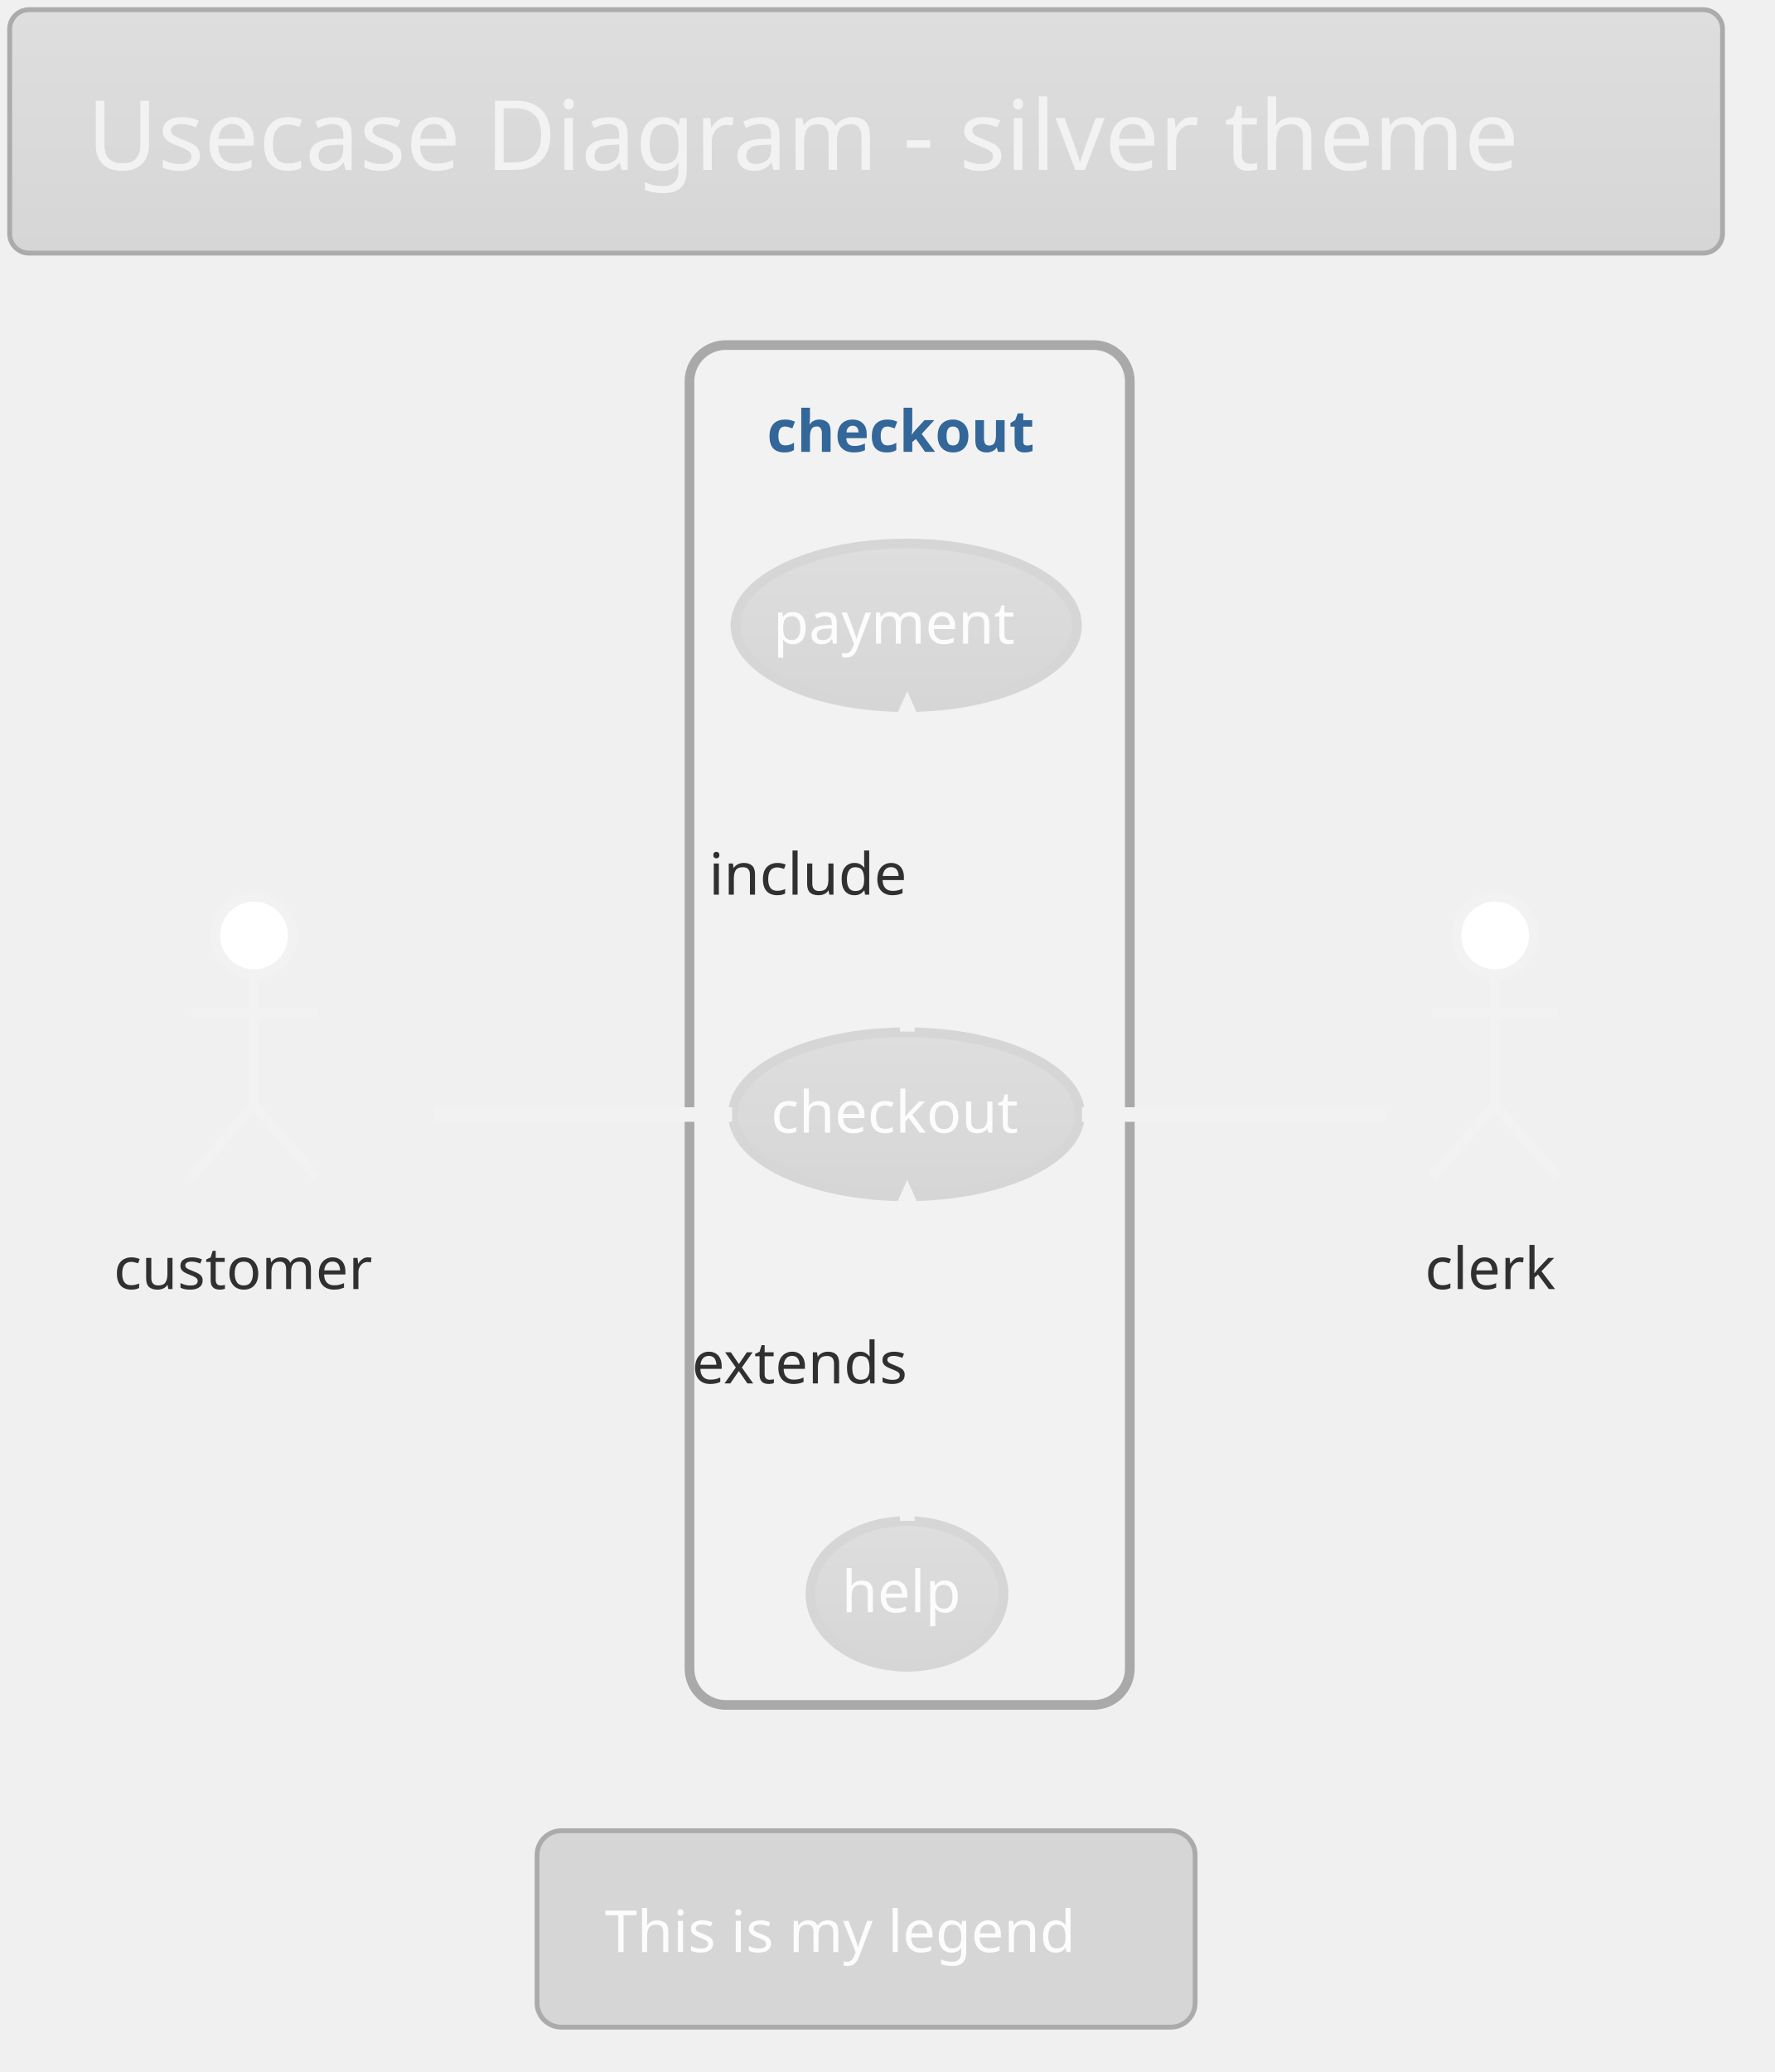
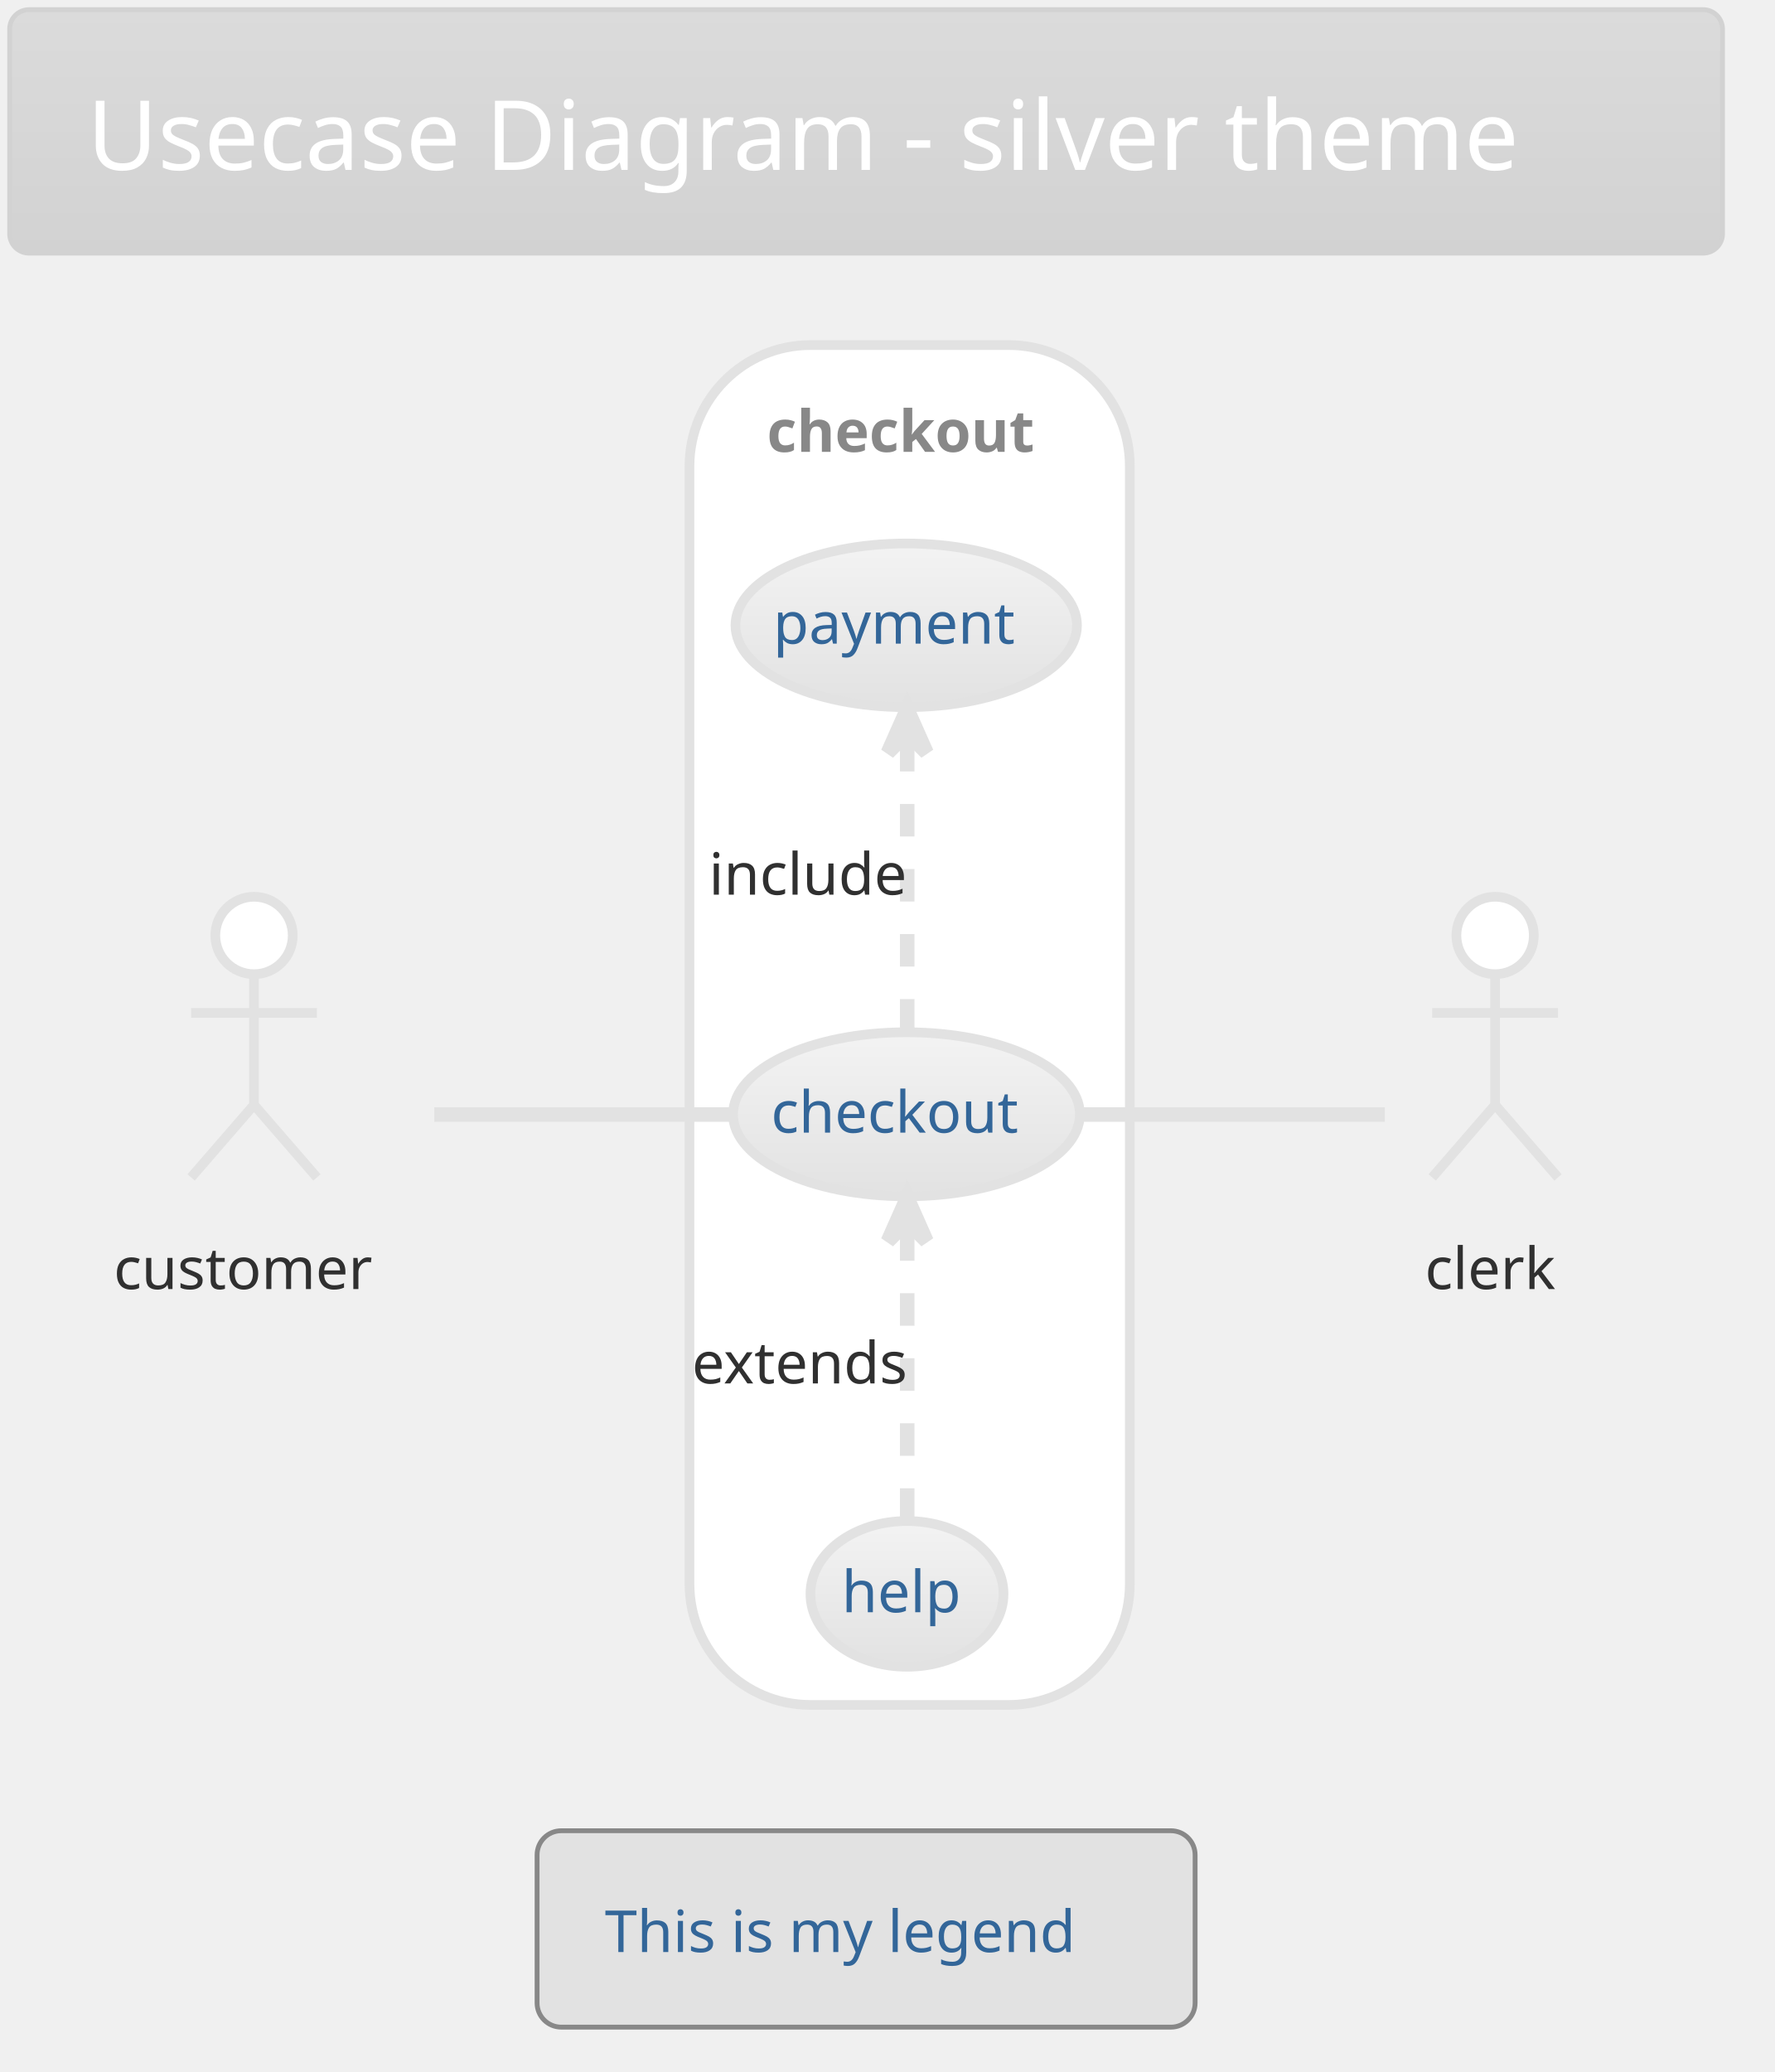
<svg xmlns="http://www.w3.org/2000/svg" contentScriptType="application/ecmascript" contentStyleType="text/css" height="446.875px" preserveAspectRatio="none" style="width:382px;height:446px;" version="1.1" viewBox="0 0 382 446" width="382.292px" zoomAndPan="magnify">
  <defs>
-     <linearGradient id="g1n1z02a8lu9a80" x1="50%" x2="50%" y1="0%" y2="100%">
-       <stop offset="0%" stop-color="#DEDEDE" />
-       <stop offset="100%" stop-color="#D6D6D6" />
+     <linearGradient id="gnhyzpdv0w4bc0" x1="50%" x2="50%" y1="0%" y2="100%">
+       <stop offset="0%" stop-color="#DBDBDB" />
+       <stop offset="100%" stop-color="#D2D2D2" />
+     </linearGradient>
+     <linearGradient id="gnhyzpdv0w4bc1" x1="50%" x2="50%" y1="0%" y2="100%">
+       <stop offset="0%" stop-color="#F3F3F3" />
+       <stop offset="100%" stop-color="#E2E2E2" />
    </linearGradient>
  </defs>
  <g>
-     <rect fill="url(#g1n1z02a8lu9a80)" height="52.403" rx="4.167" ry="4.167" style="stroke: #ABABAB; stroke-width: 1.042;" width="368.75" x="2.083" y="2.083" />
-     <text fill="#F2F2F2" font-family="Verdana" font-size="20.833" lengthAdjust="spacingAndGlyphs" textLength="335.417" x="18.75" y="36.57">Usecase Diagram - silver theme</text>
-     <rect fill="#F2F2F2" height="292.708" rx="7.812" ry="7.812" style="stroke: #A9A9A9; stroke-width: 2.083;" width="94.792" x="148.438" y="74.278" />
-     <text fill="#336699" font-family="Verdana" font-size="12.5" font-weight="bold" lengthAdjust="spacingAndGlyphs" textLength="61.458" x="165.104" y="97.262">checkout</text>
-     <ellipse cx="195.149" cy="239.852" fill="url(#g1n1z02a8lu9a80)" rx="37.337" ry="17.657" style="stroke: #D6D6D6; stroke-width: 2.083;" />
-     <text fill="#FCFCFC" font-family="Verdana" font-size="12.5" lengthAdjust="spacingAndGlyphs" textLength="58.333" x="165.983" y="243.802">checkout</text>
-     <ellipse cx="195.096" cy="134.601" fill="url(#g1n1z02a8lu9a80)" rx="36.763" ry="17.615" style="stroke: #D6D6D6; stroke-width: 2.083;" />
-     <text fill="#FCFCFC" font-family="Verdana" font-size="12.5" lengthAdjust="spacingAndGlyphs" textLength="57.292" x="166.451" y="138.551">payment</text>
-     <ellipse cx="195.262" cy="343.087" fill="url(#g1n1z02a8lu9a80)" rx="20.783" ry="15.684" style="stroke: #D6D6D6; stroke-width: 2.083;" />
-     <text fill="#FCFCFC" font-family="Verdana" font-size="12.5" lengthAdjust="spacingAndGlyphs" textLength="28.125" x="181.2" y="347.037">help</text>
-     <ellipse cx="54.688" cy="201.361" fill="#FFFFFF" rx="8.333" ry="8.333" style="stroke: #F2F2F2; stroke-width: 2.083;" />
-     <path d="M54.688,209.694 L54.688,237.819 M41.146,218.028 L68.229,218.028 M54.688,237.819 L41.146,253.444 M54.688,237.819 L68.229,253.444 " fill="none" style="stroke: #F2F2F2; stroke-width: 2.083;" />
+     <rect fill="url(#gnhyzpdv0w4bc0)" height="52.403" rx="4.167" ry="4.167" style="stroke: #D2D2D2; stroke-width: 1.042;" width="368.75" x="2.083" y="2.083" />
+     <text fill="#FFFFFF" font-family="Verdana" font-size="20.833" lengthAdjust="spacingAndGlyphs" textLength="335.417" x="18.75" y="36.57">Usecase Diagram - silver theme</text>
+     <rect fill="#FFFFFF" height="292.708" rx="26.042" ry="26.042" style="stroke: #E2E2E2; stroke-width: 2.083;" width="94.792" x="148.438" y="74.278" />
+     <text fill="#888888" font-family="Verdana" font-size="12.5" font-weight="bold" lengthAdjust="spacingAndGlyphs" textLength="61.458" x="165.104" y="97.262">checkout</text>
+     <ellipse cx="195.149" cy="239.852" fill="url(#gnhyzpdv0w4bc1)" rx="37.337" ry="17.657" style="stroke: #E2E2E2; stroke-width: 2.083;" />
+     <text fill="#336699" font-family="Verdana" font-size="12.5" lengthAdjust="spacingAndGlyphs" textLength="58.333" x="165.983" y="243.802">checkout</text>
+     <ellipse cx="195.096" cy="134.601" fill="url(#gnhyzpdv0w4bc1)" rx="36.763" ry="17.615" style="stroke: #E2E2E2; stroke-width: 2.083;" />
+     <text fill="#336699" font-family="Verdana" font-size="12.5" lengthAdjust="spacingAndGlyphs" textLength="57.292" x="166.451" y="138.551">payment</text>
+     <ellipse cx="195.262" cy="343.087" fill="url(#gnhyzpdv0w4bc1)" rx="20.783" ry="15.684" style="stroke: #E2E2E2; stroke-width: 2.083;" />
+     <text fill="#336699" font-family="Verdana" font-size="12.5" lengthAdjust="spacingAndGlyphs" textLength="28.125" x="181.2" y="347.037">help</text>
+     <ellipse cx="54.688" cy="201.361" fill="#FFFFFF" rx="8.333" ry="8.333" style="stroke: #E2E2E2; stroke-width: 2.083;" />
+     <path d="M54.688,209.694 L54.688,237.819 M41.146,218.028 L68.229,218.028 M54.688,237.819 L41.146,253.444 M54.688,237.819 L68.229,253.444 " fill="none" style="stroke: #E2E2E2; stroke-width: 2.083;" />
    <text fill="#303030" font-family="Verdana" font-size="12.5" lengthAdjust="spacingAndGlyphs" textLength="60.417" x="24.479" y="277.47">customer</text>
-     <ellipse cx="321.875" cy="201.361" fill="#FFFFFF" rx="8.333" ry="8.333" style="stroke: #F2F2F2; stroke-width: 2.083;" />
-     <path d="M321.875,209.694 L321.875,237.819 M308.333,218.028 L335.417,218.028 M321.875,237.819 L308.333,253.444 M321.875,237.819 L335.417,253.444 " fill="none" style="stroke: #F2F2F2; stroke-width: 2.083;" />
+     <ellipse cx="321.875" cy="201.361" fill="#FFFFFF" rx="8.333" ry="8.333" style="stroke: #E2E2E2; stroke-width: 2.083;" />
+     <path d="M321.875,209.694 L321.875,237.819 M308.333,218.028 L335.417,218.028 M321.875,237.819 L308.333,253.444 M321.875,237.819 L335.417,253.444 " fill="none" style="stroke: #E2E2E2; stroke-width: 2.083;" />
    <text fill="#303030" font-family="Verdana" font-size="12.5" lengthAdjust="spacingAndGlyphs" textLength="30.208" x="306.771" y="277.47">clerk</text>
-     <path d="M93.486,239.903 C113.485,239.903 137.773,239.903 157.612,239.903 " fill="none" id="customer-checkout" style="stroke: #F2F2F2; stroke-width: 3.125;" />
-     <path d="M195.312,222.056 C195.312,204.372 195.312,177.202 195.312,157.862 " fill="none" id="checkout-&gt;payment" style="stroke: #F2F2F2; stroke-width: 3.125; stroke-dasharray: 7.0,7.0;" />
-     <polygon fill="#F2F2F2" points="195.312,152.629,191.146,162.004,195.312,157.837,199.479,162.004,195.312,152.629" style="stroke: #F2F2F2; stroke-width: 3.125;" />
+     <path d="M93.486,239.903 C113.485,239.903 137.773,239.903 157.612,239.903 " fill="none" id="customer-checkout" style="stroke: #E2E2E2; stroke-width: 3.125;" />
+     <path d="M195.312,222.056 C195.312,204.372 195.312,177.202 195.312,157.862 " fill="none" id="checkout-&gt;payment" style="stroke: #E2E2E2; stroke-width: 3.125; stroke-dasharray: 7.0,7.0;" />
+     <polygon fill="#E2E2E2" points="195.312,152.629,191.146,162.004,195.312,157.837,199.479,162.004,195.312,152.629" style="stroke: #E2E2E2; stroke-width: 3.125;" />
    <text fill="#303030" font-family="Verdana" font-size="12.5" lengthAdjust="spacingAndGlyphs" textLength="45.833" x="152.604" y="192.574">include</text>
-     <path d="M195.312,327.365 C195.312,310.266 195.312,282.711 195.312,263.101 " fill="none" id="help-&gt;checkout" style="stroke: #F2F2F2; stroke-width: 3.125; stroke-dasharray: 7.0,7.0;" />
-     <polygon fill="#F2F2F2" points="195.312,257.796,191.146,267.171,195.312,263.004,199.479,267.171,195.312,257.796" style="stroke: #F2F2F2; stroke-width: 3.125;" />
+     <path d="M195.312,327.365 C195.312,310.266 195.312,282.711 195.312,263.101 " fill="none" id="help-&gt;checkout" style="stroke: #E2E2E2; stroke-width: 3.125; stroke-dasharray: 7.0,7.0;" />
+     <polygon fill="#E2E2E2" points="195.312,257.796,191.146,267.171,195.312,263.004,199.479,267.171,195.312,257.796" style="stroke: #E2E2E2; stroke-width: 3.125;" />
    <text fill="#303030" font-family="Verdana" font-size="12.5" lengthAdjust="spacingAndGlyphs" textLength="53.125" x="148.958" y="297.782">extends</text>
-     <path d="M232.943,239.903 C254.074,239.903 279.798,239.903 298.133,239.903 " fill="none" id="checkout-clerk" style="stroke: #F2F2F2; stroke-width: 3.125;" />
-     <rect fill="#D6D6D6" height="42.275" rx="5.208" ry="5.208" style="stroke: #ABABAB; stroke-width: 1.042;" width="141.667" x="115.625" y="394.069" />
-     <text fill="#FCFCFC" font-family="Verdana" font-size="12.5" lengthAdjust="spacingAndGlyphs" textLength="112.5" x="130.208" y="420.178">This is my legend</text>
+     <path d="M232.943,239.903 C254.074,239.903 279.798,239.903 298.133,239.903 " fill="none" id="checkout-clerk" style="stroke: #E2E2E2; stroke-width: 3.125;" />
+     <rect fill="#E2E2E2" height="42.275" rx="5.208" ry="5.208" style="stroke: #888888; stroke-width: 1.042;" width="141.667" x="115.625" y="394.069" />
+     <text fill="#336699" font-family="Verdana" font-size="12.5" lengthAdjust="spacingAndGlyphs" textLength="112.5" x="130.208" y="420.178">This is my legend</text>
  </g>
</svg>
